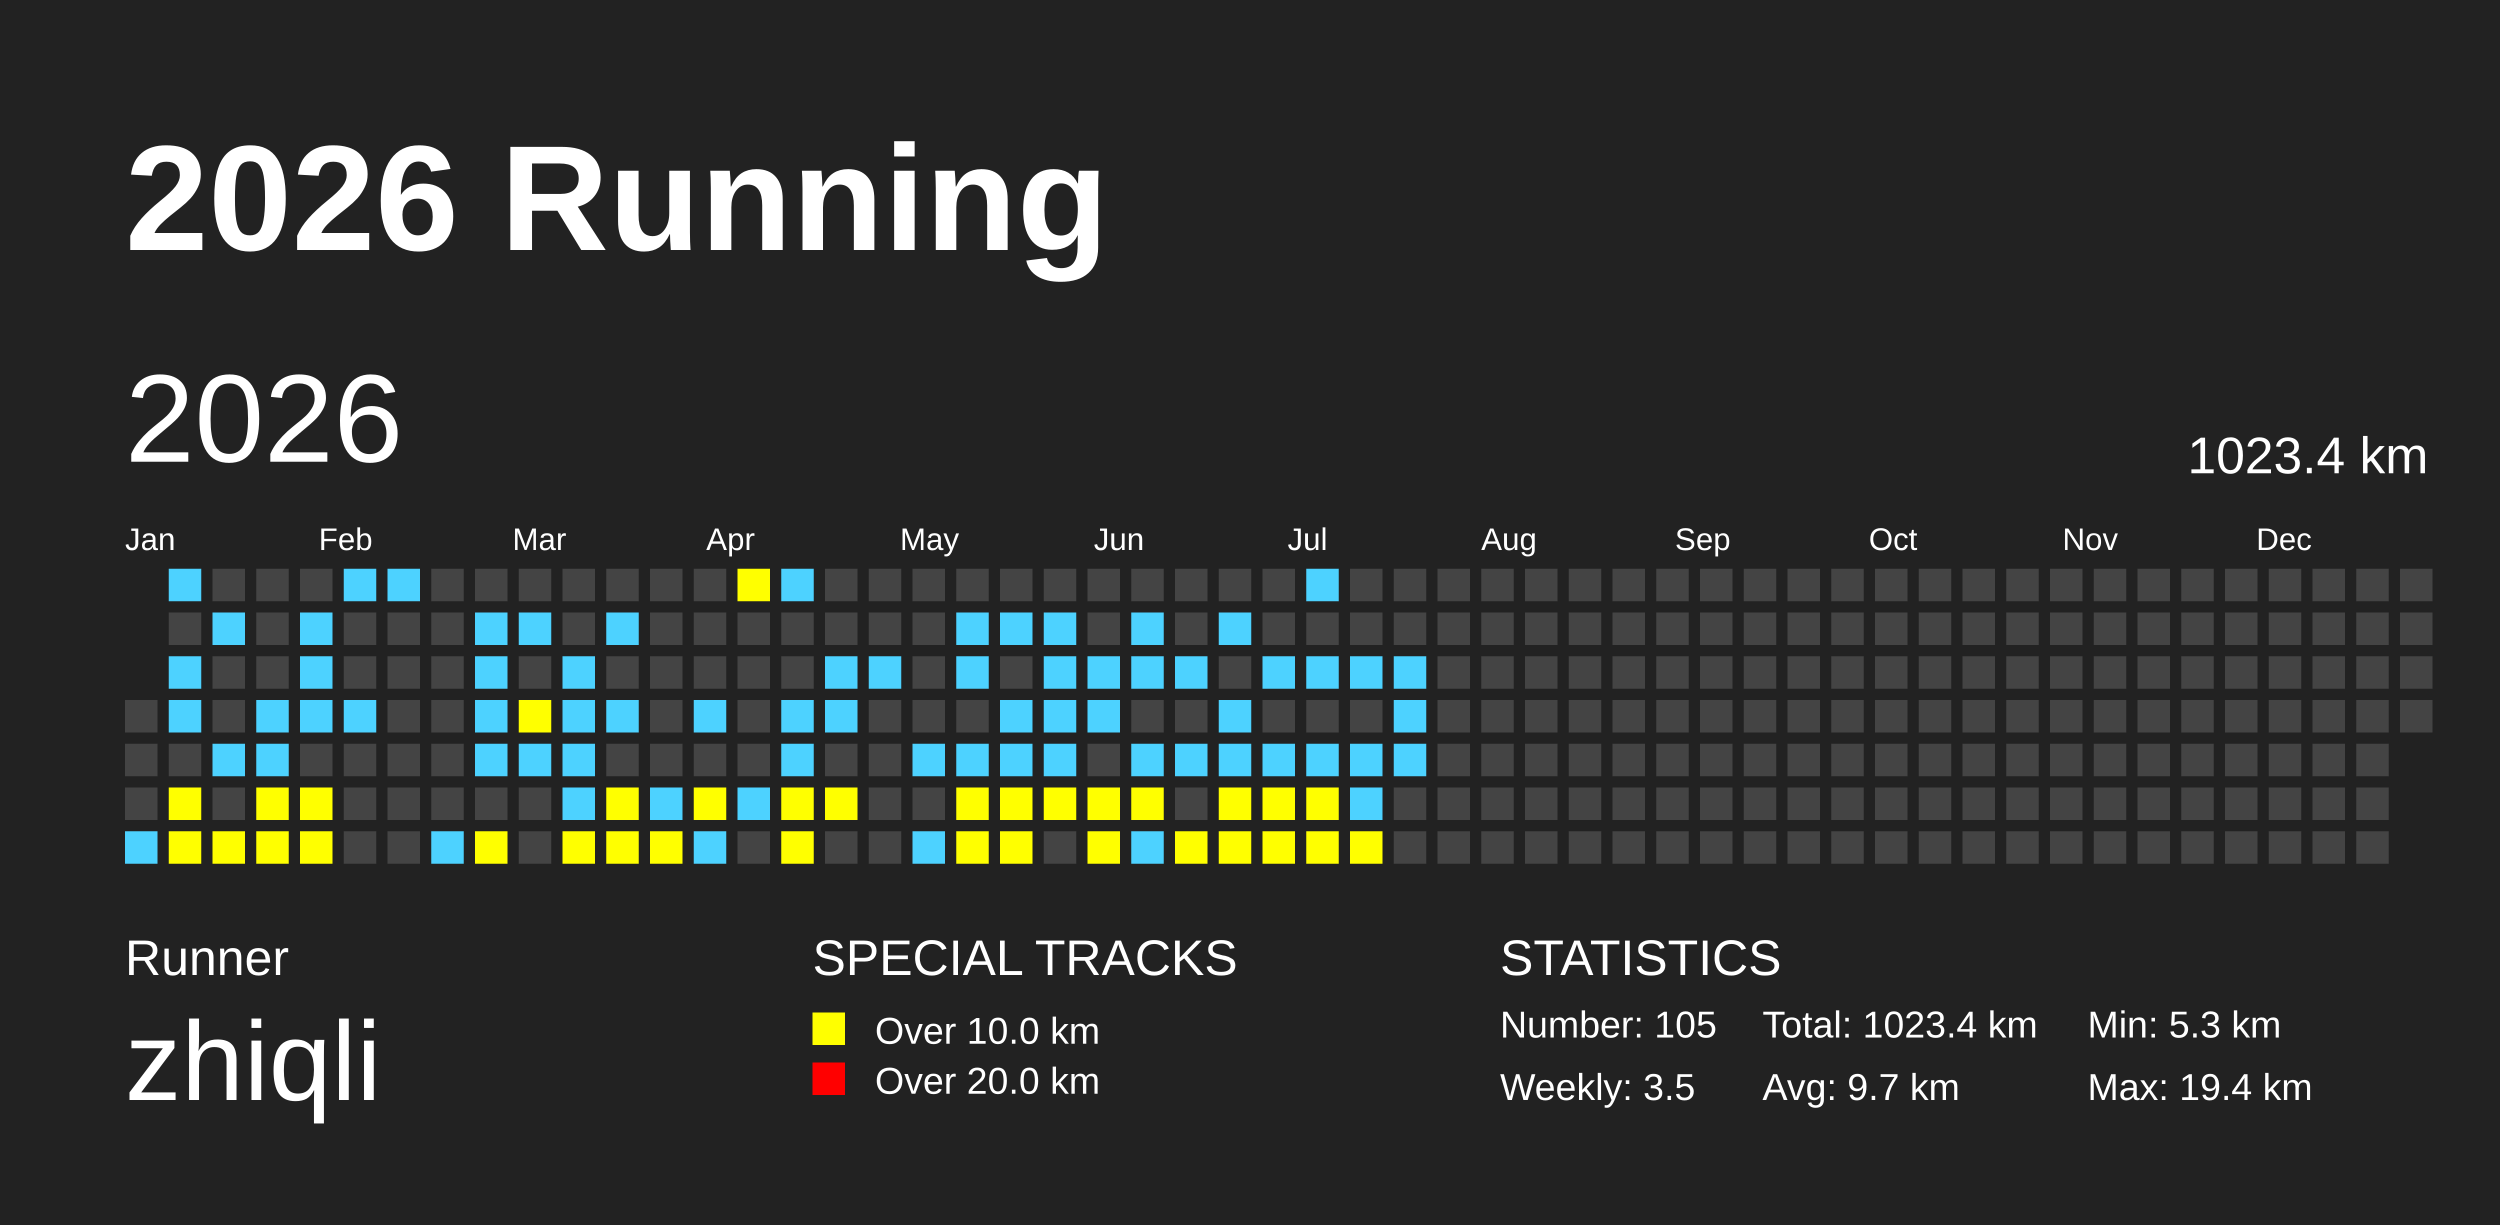
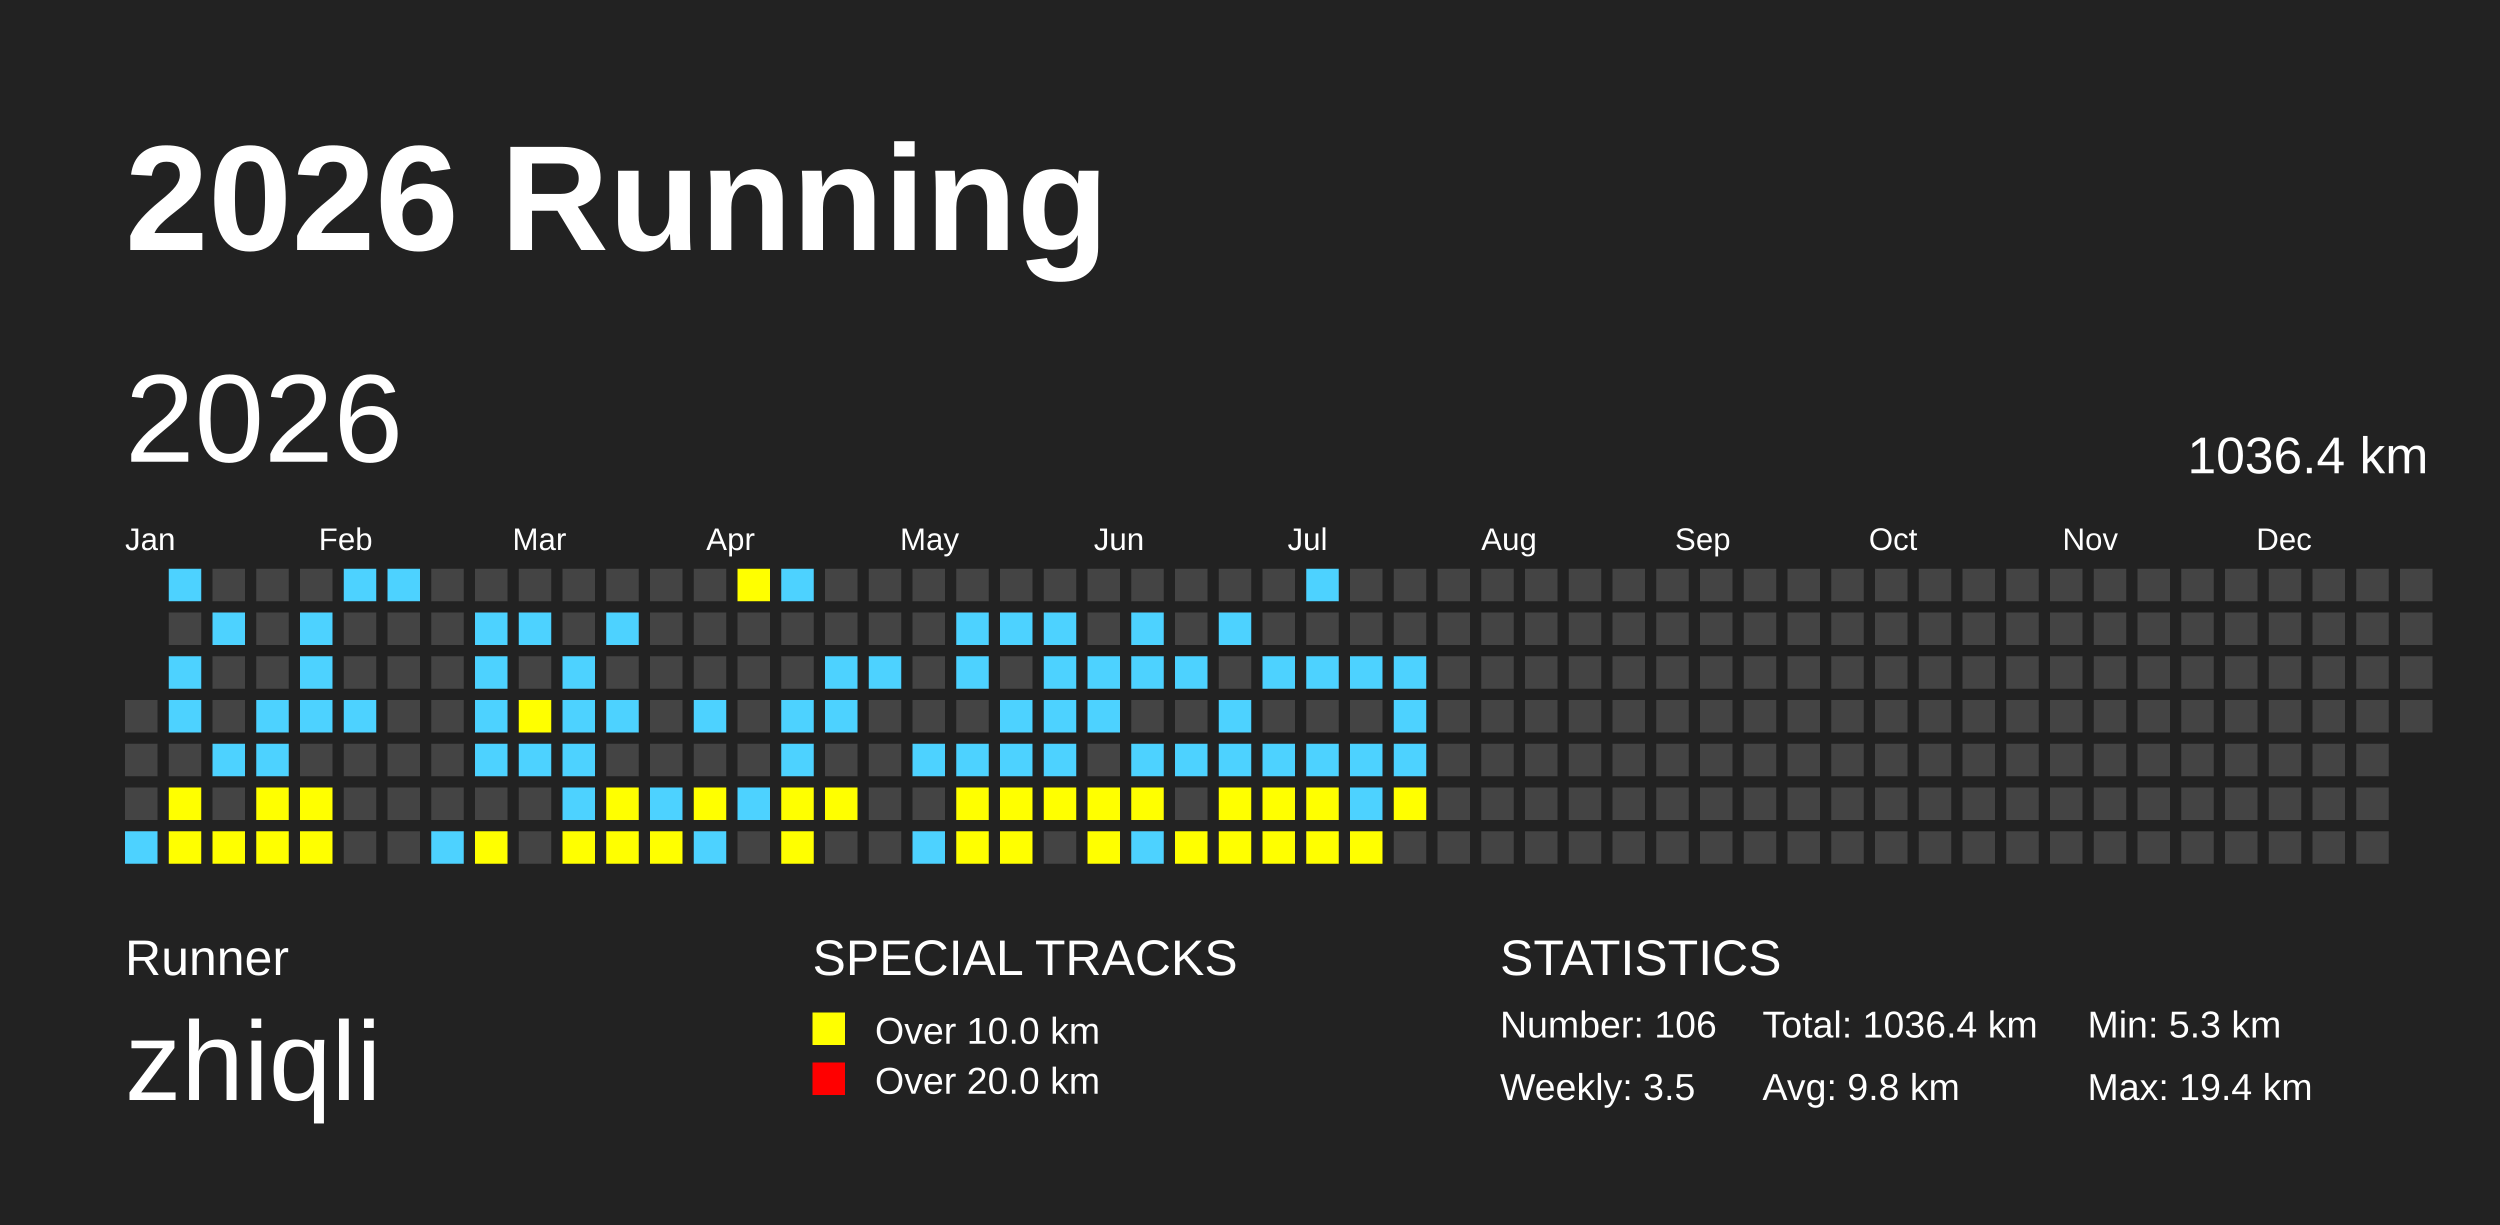
<svg xmlns="http://www.w3.org/2000/svg" baseProfile="full" height="98mm" version="1.1" viewBox="0,0,200,98" width="200mm">
  <defs />
  <rect fill="#222222" height="98" width="200" x="0" y="0" />
  <text fill="#FFFFFF" style="font-size:12px; font-family:Arial; font-weight:bold;" x="10" y="20">2026 Running</text>
  <text fill="#FFFFFF" style="font-size:4px; font-family:Arial" x="10" y="78">Runner</text>
  <text fill="#FFFFFF" style="font-size:9px; font-family:Arial" x="10" y="88">zhiqli</text>
  <text fill="#FFFFFF" style="font-size:4px; font-family:Arial" x="65" y="78">SPECIAL TRACKS</text>
  <rect fill="yellow" height="2.6" width="2.6" x="65" y="81" />
  <text fill="#FFFFFF" style="font-size:3px; font-family:Arial" x="70" y="83.5">Over 10.0 km</text>
  <rect fill="red" height="2.6" width="2.6" x="65" y="85" />
  <text fill="#FFFFFF" style="font-size:3px; font-family:Arial" x="70" y="87.5">Over 20.0 km</text>
  <text fill="#FFFFFF" style="font-size:4px; font-family:Arial" x="120" y="78">STATISTICS</text>
-   <text fill="#FFFFFF" style="font-size:3px; font-family:Arial" x="120" y="83">Number: 105</text>
+   <text fill="#FFFFFF" style="font-size:3px; font-family:Arial" x="120" y="83">Number: 106</text>
  <text fill="#FFFFFF" style="font-size:3px; font-family:Arial" x="120" y="88">Weekly: 3.5</text>
-   <text fill="#FFFFFF" style="font-size:3px; font-family:Arial" x="141" y="83">Total: 1023.4 km</text>
-   <text fill="#FFFFFF" style="font-size:3px; font-family:Arial" x="141" y="88">Avg: 9.7 km</text>
+   <text fill="#FFFFFF" style="font-size:3px; font-family:Arial" x="141" y="83">Total: 1036.4 km</text>
+   <text fill="#FFFFFF" style="font-size:3px; font-family:Arial" x="141" y="88">Avg: 9.8 km</text>
  <text fill="#FFFFFF" style="font-size:3px; font-family:Arial" x="167" y="83">Min: 5.3 km</text>
  <text fill="#FFFFFF" style="font-size:3px; font-family:Arial" x="167" y="88">Max: 19.4 km</text>
  <text dominant-baseline="hanging" fill="#FFFFFF" style="font-size:10.0px; font-family:Arial;" x="10" y="30">2026</text>
-   <text dominant-baseline="hanging" fill="#FFFFFF" style="font-size:4.125px; font-family:Arial;" x="175" y="35">1023.4 km</text>
+   <text dominant-baseline="hanging" fill="#FFFFFF" style="font-size:4.125px; font-family:Arial;" x="175" y="35">1036.4 km</text>
  <text fill="#FFFFFF" style="font-size:2.5px; font-family:Arial" x="10.0" y="44">Jan</text>
  <text fill="#FFFFFF" style="font-size:2.5px; font-family:Arial" x="25.5" y="44">Feb</text>
  <text fill="#FFFFFF" style="font-size:2.5px; font-family:Arial" x="41.0" y="44">Mar</text>
  <text fill="#FFFFFF" style="font-size:2.5px; font-family:Arial" x="56.5" y="44">Apr</text>
  <text fill="#FFFFFF" style="font-size:2.5px; font-family:Arial" x="72.0" y="44">May</text>
  <text fill="#FFFFFF" style="font-size:2.5px; font-family:Arial" x="87.5" y="44">Jun</text>
  <text fill="#FFFFFF" style="font-size:2.5px; font-family:Arial" x="103.0" y="44">Jul</text>
  <text fill="#FFFFFF" style="font-size:2.5px; font-family:Arial" x="118.5" y="44">Aug</text>
  <text fill="#FFFFFF" style="font-size:2.5px; font-family:Arial" x="134.0" y="44">Sep</text>
  <text fill="#FFFFFF" style="font-size:2.5px; font-family:Arial" x="149.5" y="44">Oct</text>
  <text fill="#FFFFFF" style="font-size:2.5px; font-family:Arial" x="165.0" y="44">Nov</text>
  <text fill="#FFFFFF" style="font-size:2.5px; font-family:Arial" x="180.5" y="44">Dec</text>
  <rect fill="#444444" height="2.6" width="2.6" x="10.0" y="56.0" />
  <rect fill="#444444" height="2.6" width="2.6" x="10.0" y="59.5" />
  <rect fill="#444444" height="2.6" width="2.6" x="10.0" y="63.0" />
  <rect fill="#4DD2FF" height="2.6" width="2.6" x="10.0" y="66.5" />
  <rect fill="#4DD2FF" height="2.6" width="2.6" x="13.5" y="45.5" />
  <rect fill="#444444" height="2.6" width="2.6" x="13.5" y="49.0" />
  <rect fill="#4DD2FF" height="2.6" width="2.6" x="13.5" y="52.5" />
  <rect fill="#4DD2FF" height="2.6" width="2.6" x="13.5" y="56.0" />
  <rect fill="#444444" height="2.6" width="2.6" x="13.5" y="59.5" />
  <rect fill="yellow" height="2.6" width="2.6" x="13.5" y="63.0" />
  <rect fill="yellow" height="2.6" width="2.6" x="13.5" y="66.5" />
  <rect fill="#444444" height="2.6" width="2.6" x="17.0" y="45.5" />
  <rect fill="#4DD2FF" height="2.6" width="2.6" x="17.0" y="49.0" />
  <rect fill="#444444" height="2.6" width="2.6" x="17.0" y="52.5" />
  <rect fill="#444444" height="2.6" width="2.6" x="17.0" y="56.0" />
  <rect fill="#4DD2FF" height="2.6" width="2.6" x="17.0" y="59.5" />
  <rect fill="#444444" height="2.6" width="2.6" x="17.0" y="63.0" />
  <rect fill="yellow" height="2.6" width="2.6" x="17.0" y="66.5" />
  <rect fill="#444444" height="2.6" width="2.6" x="20.5" y="45.5" />
  <rect fill="#444444" height="2.6" width="2.6" x="20.5" y="49.0" />
  <rect fill="#444444" height="2.6" width="2.6" x="20.5" y="52.5" />
  <rect fill="#4DD2FF" height="2.6" width="2.6" x="20.5" y="56.0" />
  <rect fill="#4DD2FF" height="2.6" width="2.6" x="20.5" y="59.5" />
  <rect fill="yellow" height="2.6" width="2.6" x="20.5" y="63.0" />
  <rect fill="yellow" height="2.6" width="2.6" x="20.5" y="66.5" />
  <rect fill="#444444" height="2.6" width="2.6" x="24.0" y="45.5" />
  <rect fill="#4DD2FF" height="2.6" width="2.6" x="24.0" y="49.0" />
  <rect fill="#4DD2FF" height="2.6" width="2.6" x="24.0" y="52.5" />
  <rect fill="#4DD2FF" height="2.6" width="2.6" x="24.0" y="56.0" />
  <rect fill="#444444" height="2.6" width="2.6" x="24.0" y="59.5" />
  <rect fill="yellow" height="2.6" width="2.6" x="24.0" y="63.0" />
  <rect fill="yellow" height="2.6" width="2.6" x="24.0" y="66.5" />
  <rect fill="#4DD2FF" height="2.6" width="2.6" x="27.5" y="45.5" />
  <rect fill="#444444" height="2.6" width="2.6" x="27.5" y="49.0" />
  <rect fill="#444444" height="2.6" width="2.6" x="27.5" y="52.5" />
  <rect fill="#4DD2FF" height="2.6" width="2.6" x="27.5" y="56.0" />
  <rect fill="#444444" height="2.6" width="2.6" x="27.5" y="59.5" />
  <rect fill="#444444" height="2.6" width="2.6" x="27.5" y="63.0" />
  <rect fill="#444444" height="2.6" width="2.6" x="27.5" y="66.5" />
  <rect fill="#4DD2FF" height="2.6" width="2.6" x="31.0" y="45.5" />
  <rect fill="#444444" height="2.6" width="2.6" x="31.0" y="49.0" />
  <rect fill="#444444" height="2.6" width="2.6" x="31.0" y="52.5" />
  <rect fill="#444444" height="2.6" width="2.6" x="31.0" y="56.0" />
  <rect fill="#444444" height="2.6" width="2.6" x="31.0" y="59.5" />
  <rect fill="#444444" height="2.6" width="2.6" x="31.0" y="63.0" />
  <rect fill="#444444" height="2.6" width="2.6" x="31.0" y="66.5" />
  <rect fill="#444444" height="2.6" width="2.6" x="34.5" y="45.5" />
  <rect fill="#444444" height="2.6" width="2.6" x="34.5" y="49.0" />
  <rect fill="#444444" height="2.6" width="2.6" x="34.5" y="52.5" />
  <rect fill="#444444" height="2.6" width="2.6" x="34.5" y="56.0" />
  <rect fill="#444444" height="2.6" width="2.6" x="34.5" y="59.5" />
  <rect fill="#444444" height="2.6" width="2.6" x="34.5" y="63.0" />
  <rect fill="#4DD2FF" height="2.6" width="2.6" x="34.5" y="66.5" />
  <rect fill="#444444" height="2.6" width="2.6" x="38.0" y="45.5" />
  <rect fill="#4DD2FF" height="2.6" width="2.6" x="38.0" y="49.0" />
  <rect fill="#4DD2FF" height="2.6" width="2.6" x="38.0" y="52.5" />
  <rect fill="#4DD2FF" height="2.6" width="2.6" x="38.0" y="56.0" />
  <rect fill="#4DD2FF" height="2.6" width="2.6" x="38.0" y="59.5" />
  <rect fill="#444444" height="2.6" width="2.6" x="38.0" y="63.0" />
  <rect fill="yellow" height="2.6" width="2.6" x="38.0" y="66.5" />
  <rect fill="#444444" height="2.6" width="2.6" x="41.5" y="45.5" />
  <rect fill="#4DD2FF" height="2.6" width="2.6" x="41.5" y="49.0" />
  <rect fill="#444444" height="2.6" width="2.6" x="41.5" y="52.5" />
  <rect fill="yellow" height="2.6" width="2.6" x="41.5" y="56.0" />
  <rect fill="#4DD2FF" height="2.6" width="2.6" x="41.5" y="59.5" />
  <rect fill="#444444" height="2.6" width="2.6" x="41.5" y="63.0" />
  <rect fill="#444444" height="2.6" width="2.6" x="41.5" y="66.5" />
  <rect fill="#444444" height="2.6" width="2.6" x="45.0" y="45.5" />
  <rect fill="#444444" height="2.6" width="2.6" x="45.0" y="49.0" />
  <rect fill="#4DD2FF" height="2.6" width="2.6" x="45.0" y="52.5" />
  <rect fill="#4DD2FF" height="2.6" width="2.6" x="45.0" y="56.0" />
  <rect fill="#4DD2FF" height="2.6" width="2.6" x="45.0" y="59.5" />
  <rect fill="#4DD2FF" height="2.6" width="2.6" x="45.0" y="63.0" />
  <rect fill="yellow" height="2.6" width="2.6" x="45.0" y="66.5" />
  <rect fill="#444444" height="2.6" width="2.6" x="48.5" y="45.5" />
  <rect fill="#4DD2FF" height="2.6" width="2.6" x="48.5" y="49.0" />
  <rect fill="#444444" height="2.6" width="2.6" x="48.5" y="52.5" />
  <rect fill="#4DD2FF" height="2.6" width="2.6" x="48.5" y="56.0" />
  <rect fill="#444444" height="2.6" width="2.6" x="48.5" y="59.5" />
  <rect fill="yellow" height="2.6" width="2.6" x="48.5" y="63.0" />
  <rect fill="yellow" height="2.6" width="2.6" x="48.5" y="66.5" />
  <rect fill="#444444" height="2.6" width="2.6" x="52.0" y="45.5" />
  <rect fill="#444444" height="2.6" width="2.6" x="52.0" y="49.0" />
  <rect fill="#444444" height="2.6" width="2.6" x="52.0" y="52.5" />
  <rect fill="#444444" height="2.6" width="2.6" x="52.0" y="56.0" />
  <rect fill="#444444" height="2.6" width="2.6" x="52.0" y="59.5" />
  <rect fill="#4DD2FF" height="2.6" width="2.6" x="52.0" y="63.0" />
  <rect fill="yellow" height="2.6" width="2.6" x="52.0" y="66.5" />
  <rect fill="#444444" height="2.6" width="2.6" x="55.5" y="45.5" />
  <rect fill="#444444" height="2.6" width="2.6" x="55.5" y="49.0" />
  <rect fill="#444444" height="2.6" width="2.6" x="55.5" y="52.5" />
  <rect fill="#4DD2FF" height="2.6" width="2.6" x="55.5" y="56.0" />
  <rect fill="#444444" height="2.6" width="2.6" x="55.5" y="59.5" />
  <rect fill="yellow" height="2.6" width="2.6" x="55.5" y="63.0" />
  <rect fill="#4DD2FF" height="2.6" width="2.6" x="55.5" y="66.5" />
  <rect fill="yellow" height="2.6" width="2.6" x="59.0" y="45.5" />
  <rect fill="#444444" height="2.6" width="2.6" x="59.0" y="49.0" />
  <rect fill="#444444" height="2.6" width="2.6" x="59.0" y="52.5" />
  <rect fill="#444444" height="2.6" width="2.6" x="59.0" y="56.0" />
  <rect fill="#444444" height="2.6" width="2.6" x="59.0" y="59.5" />
  <rect fill="#4DD2FF" height="2.6" width="2.6" x="59.0" y="63.0" />
  <rect fill="#444444" height="2.6" width="2.6" x="59.0" y="66.5" />
  <rect fill="#4DD2FF" height="2.6" width="2.6" x="62.5" y="45.5" />
  <rect fill="#444444" height="2.6" width="2.6" x="62.5" y="49.0" />
  <rect fill="#444444" height="2.6" width="2.6" x="62.5" y="52.5" />
  <rect fill="#4DD2FF" height="2.6" width="2.6" x="62.5" y="56.0" />
  <rect fill="#4DD2FF" height="2.6" width="2.6" x="62.5" y="59.5" />
  <rect fill="yellow" height="2.6" width="2.6" x="62.5" y="63.0" />
  <rect fill="yellow" height="2.6" width="2.6" x="62.5" y="66.5" />
  <rect fill="#444444" height="2.6" width="2.6" x="66.0" y="45.5" />
  <rect fill="#444444" height="2.6" width="2.6" x="66.0" y="49.0" />
  <rect fill="#4DD2FF" height="2.6" width="2.6" x="66.0" y="52.5" />
  <rect fill="#4DD2FF" height="2.6" width="2.6" x="66.0" y="56.0" />
  <rect fill="#444444" height="2.6" width="2.6" x="66.0" y="59.5" />
  <rect fill="yellow" height="2.6" width="2.6" x="66.0" y="63.0" />
  <rect fill="#444444" height="2.6" width="2.6" x="66.0" y="66.5" />
  <rect fill="#444444" height="2.6" width="2.6" x="69.5" y="45.5" />
  <rect fill="#444444" height="2.6" width="2.6" x="69.5" y="49.0" />
  <rect fill="#4DD2FF" height="2.6" width="2.6" x="69.5" y="52.5" />
  <rect fill="#444444" height="2.6" width="2.6" x="69.5" y="56.0" />
  <rect fill="#444444" height="2.6" width="2.6" x="69.5" y="59.5" />
  <rect fill="#444444" height="2.6" width="2.6" x="69.5" y="63.0" />
  <rect fill="#444444" height="2.6" width="2.6" x="69.5" y="66.5" />
  <rect fill="#444444" height="2.6" width="2.6" x="73.0" y="45.5" />
  <rect fill="#444444" height="2.6" width="2.6" x="73.0" y="49.0" />
  <rect fill="#444444" height="2.6" width="2.6" x="73.0" y="52.5" />
  <rect fill="#444444" height="2.6" width="2.6" x="73.0" y="56.0" />
  <rect fill="#4DD2FF" height="2.6" width="2.6" x="73.0" y="59.5" />
  <rect fill="#444444" height="2.6" width="2.6" x="73.0" y="63.0" />
  <rect fill="#4DD2FF" height="2.6" width="2.6" x="73.0" y="66.5" />
  <rect fill="#444444" height="2.6" width="2.6" x="76.5" y="45.5" />
  <rect fill="#4DD2FF" height="2.6" width="2.6" x="76.5" y="49.0" />
  <rect fill="#4DD2FF" height="2.6" width="2.6" x="76.5" y="52.5" />
  <rect fill="#444444" height="2.6" width="2.6" x="76.5" y="56.0" />
  <rect fill="#4DD2FF" height="2.6" width="2.6" x="76.5" y="59.5" />
  <rect fill="yellow" height="2.6" width="2.6" x="76.5" y="63.0" />
  <rect fill="yellow" height="2.6" width="2.6" x="76.5" y="66.5" />
  <rect fill="#444444" height="2.6" width="2.6" x="80.0" y="45.5" />
  <rect fill="#4DD2FF" height="2.6" width="2.6" x="80.0" y="49.0" />
  <rect fill="#444444" height="2.6" width="2.6" x="80.0" y="52.5" />
  <rect fill="#4DD2FF" height="2.6" width="2.6" x="80.0" y="56.0" />
  <rect fill="#4DD2FF" height="2.6" width="2.6" x="80.0" y="59.5" />
  <rect fill="yellow" height="2.6" width="2.6" x="80.0" y="63.0" />
  <rect fill="yellow" height="2.6" width="2.6" x="80.0" y="66.5" />
  <rect fill="#444444" height="2.6" width="2.6" x="83.5" y="45.5" />
  <rect fill="#4DD2FF" height="2.6" width="2.6" x="83.5" y="49.0" />
  <rect fill="#4DD2FF" height="2.6" width="2.6" x="83.5" y="52.5" />
  <rect fill="#4DD2FF" height="2.6" width="2.6" x="83.5" y="56.0" />
  <rect fill="#4DD2FF" height="2.6" width="2.6" x="83.5" y="59.5" />
  <rect fill="yellow" height="2.6" width="2.6" x="83.5" y="63.0" />
  <rect fill="#444444" height="2.6" width="2.6" x="83.5" y="66.5" />
  <rect fill="#444444" height="2.6" width="2.6" x="87.0" y="45.5" />
  <rect fill="#444444" height="2.6" width="2.6" x="87.0" y="49.0" />
  <rect fill="#4DD2FF" height="2.6" width="2.6" x="87.0" y="52.5" />
  <rect fill="#4DD2FF" height="2.6" width="2.6" x="87.0" y="56.0" />
  <rect fill="#444444" height="2.6" width="2.6" x="87.0" y="59.5" />
  <rect fill="yellow" height="2.6" width="2.6" x="87.0" y="63.0" />
  <rect fill="yellow" height="2.6" width="2.6" x="87.0" y="66.5" />
  <rect fill="#444444" height="2.6" width="2.6" x="90.5" y="45.5" />
  <rect fill="#4DD2FF" height="2.6" width="2.6" x="90.5" y="49.0" />
  <rect fill="#4DD2FF" height="2.6" width="2.6" x="90.5" y="52.5" />
  <rect fill="#444444" height="2.6" width="2.6" x="90.5" y="56.0" />
  <rect fill="#4DD2FF" height="2.6" width="2.6" x="90.5" y="59.5" />
  <rect fill="yellow" height="2.6" width="2.6" x="90.5" y="63.0" />
  <rect fill="#4DD2FF" height="2.6" width="2.6" x="90.5" y="66.5" />
  <rect fill="#444444" height="2.6" width="2.6" x="94.0" y="45.5" />
  <rect fill="#444444" height="2.6" width="2.6" x="94.0" y="49.0" />
  <rect fill="#4DD2FF" height="2.6" width="2.6" x="94.0" y="52.5" />
  <rect fill="#444444" height="2.6" width="2.6" x="94.0" y="56.0" />
  <rect fill="#4DD2FF" height="2.6" width="2.6" x="94.0" y="59.5" />
  <rect fill="#444444" height="2.6" width="2.6" x="94.0" y="63.0" />
  <rect fill="yellow" height="2.6" width="2.6" x="94.0" y="66.5" />
  <rect fill="#444444" height="2.6" width="2.6" x="97.5" y="45.5" />
  <rect fill="#4DD2FF" height="2.6" width="2.6" x="97.5" y="49.0" />
  <rect fill="#444444" height="2.6" width="2.6" x="97.5" y="52.5" />
  <rect fill="#4DD2FF" height="2.6" width="2.6" x="97.5" y="56.0" />
  <rect fill="#4DD2FF" height="2.6" width="2.6" x="97.5" y="59.5" />
  <rect fill="yellow" height="2.6" width="2.6" x="97.5" y="63.0" />
  <rect fill="yellow" height="2.6" width="2.6" x="97.5" y="66.5" />
  <rect fill="#444444" height="2.6" width="2.6" x="101.0" y="45.5" />
  <rect fill="#444444" height="2.6" width="2.6" x="101.0" y="49.0" />
  <rect fill="#4DD2FF" height="2.6" width="2.6" x="101.0" y="52.5" />
  <rect fill="#444444" height="2.6" width="2.6" x="101.0" y="56.0" />
  <rect fill="#4DD2FF" height="2.6" width="2.6" x="101.0" y="59.5" />
  <rect fill="yellow" height="2.6" width="2.6" x="101.0" y="63.0" />
  <rect fill="yellow" height="2.6" width="2.6" x="101.0" y="66.5" />
  <rect fill="#4DD2FF" height="2.6" width="2.6" x="104.5" y="45.5" />
  <rect fill="#444444" height="2.6" width="2.6" x="104.5" y="49.0" />
  <rect fill="#4DD2FF" height="2.6" width="2.6" x="104.5" y="52.5" />
  <rect fill="#444444" height="2.6" width="2.6" x="104.5" y="56.0" />
  <rect fill="#4DD2FF" height="2.6" width="2.6" x="104.5" y="59.5" />
  <rect fill="yellow" height="2.6" width="2.6" x="104.5" y="63.0" />
  <rect fill="yellow" height="2.6" width="2.6" x="104.5" y="66.5" />
  <rect fill="#444444" height="2.6" width="2.6" x="108.0" y="45.5" />
  <rect fill="#444444" height="2.6" width="2.6" x="108.0" y="49.0" />
  <rect fill="#4DD2FF" height="2.6" width="2.6" x="108.0" y="52.5" />
  <rect fill="#444444" height="2.6" width="2.6" x="108.0" y="56.0" />
  <rect fill="#4DD2FF" height="2.6" width="2.6" x="108.0" y="59.5" />
  <rect fill="#4DD2FF" height="2.6" width="2.6" x="108.0" y="63.0" />
  <rect fill="yellow" height="2.6" width="2.6" x="108.0" y="66.5" />
  <rect fill="#444444" height="2.6" width="2.6" x="111.5" y="45.5" />
  <rect fill="#444444" height="2.6" width="2.6" x="111.5" y="49.0" />
  <rect fill="#4DD2FF" height="2.6" width="2.6" x="111.5" y="52.5" />
  <rect fill="#4DD2FF" height="2.6" width="2.6" x="111.5" y="56.0" />
  <rect fill="#4DD2FF" height="2.6" width="2.6" x="111.5" y="59.5" />
-   <rect fill="#444444" height="2.6" width="2.6" x="111.5" y="63.0" />
+   <rect fill="yellow" height="2.6" width="2.6" x="111.5" y="63.0" />
  <rect fill="#444444" height="2.6" width="2.6" x="111.5" y="66.5" />
  <rect fill="#444444" height="2.6" width="2.6" x="115.0" y="45.5" />
  <rect fill="#444444" height="2.6" width="2.6" x="115.0" y="49.0" />
  <rect fill="#444444" height="2.6" width="2.6" x="115.0" y="52.5" />
  <rect fill="#444444" height="2.6" width="2.6" x="115.0" y="56.0" />
  <rect fill="#444444" height="2.6" width="2.6" x="115.0" y="59.5" />
  <rect fill="#444444" height="2.6" width="2.6" x="115.0" y="63.0" />
  <rect fill="#444444" height="2.6" width="2.6" x="115.0" y="66.5" />
  <rect fill="#444444" height="2.6" width="2.6" x="118.5" y="45.5" />
  <rect fill="#444444" height="2.6" width="2.6" x="118.5" y="49.0" />
  <rect fill="#444444" height="2.6" width="2.6" x="118.5" y="52.5" />
  <rect fill="#444444" height="2.6" width="2.6" x="118.5" y="56.0" />
  <rect fill="#444444" height="2.6" width="2.6" x="118.5" y="59.5" />
  <rect fill="#444444" height="2.6" width="2.6" x="118.5" y="63.0" />
  <rect fill="#444444" height="2.6" width="2.6" x="118.5" y="66.5" />
  <rect fill="#444444" height="2.6" width="2.6" x="122.0" y="45.5" />
  <rect fill="#444444" height="2.6" width="2.6" x="122.0" y="49.0" />
  <rect fill="#444444" height="2.6" width="2.6" x="122.0" y="52.5" />
  <rect fill="#444444" height="2.6" width="2.6" x="122.0" y="56.0" />
  <rect fill="#444444" height="2.6" width="2.6" x="122.0" y="59.5" />
  <rect fill="#444444" height="2.6" width="2.6" x="122.0" y="63.0" />
  <rect fill="#444444" height="2.6" width="2.6" x="122.0" y="66.5" />
  <rect fill="#444444" height="2.6" width="2.6" x="125.5" y="45.5" />
  <rect fill="#444444" height="2.6" width="2.6" x="125.5" y="49.0" />
  <rect fill="#444444" height="2.6" width="2.6" x="125.5" y="52.5" />
  <rect fill="#444444" height="2.6" width="2.6" x="125.5" y="56.0" />
  <rect fill="#444444" height="2.6" width="2.6" x="125.5" y="59.5" />
  <rect fill="#444444" height="2.6" width="2.6" x="125.5" y="63.0" />
  <rect fill="#444444" height="2.6" width="2.6" x="125.5" y="66.5" />
  <rect fill="#444444" height="2.6" width="2.6" x="129.0" y="45.5" />
  <rect fill="#444444" height="2.6" width="2.6" x="129.0" y="49.0" />
  <rect fill="#444444" height="2.6" width="2.6" x="129.0" y="52.5" />
  <rect fill="#444444" height="2.6" width="2.6" x="129.0" y="56.0" />
  <rect fill="#444444" height="2.6" width="2.6" x="129.0" y="59.5" />
  <rect fill="#444444" height="2.6" width="2.6" x="129.0" y="63.0" />
  <rect fill="#444444" height="2.6" width="2.6" x="129.0" y="66.5" />
  <rect fill="#444444" height="2.6" width="2.6" x="132.5" y="45.5" />
  <rect fill="#444444" height="2.6" width="2.6" x="132.5" y="49.0" />
  <rect fill="#444444" height="2.6" width="2.6" x="132.5" y="52.5" />
  <rect fill="#444444" height="2.6" width="2.6" x="132.5" y="56.0" />
  <rect fill="#444444" height="2.6" width="2.6" x="132.5" y="59.5" />
  <rect fill="#444444" height="2.6" width="2.6" x="132.5" y="63.0" />
  <rect fill="#444444" height="2.6" width="2.6" x="132.5" y="66.5" />
  <rect fill="#444444" height="2.6" width="2.6" x="136.0" y="45.5" />
  <rect fill="#444444" height="2.6" width="2.6" x="136.0" y="49.0" />
  <rect fill="#444444" height="2.6" width="2.6" x="136.0" y="52.5" />
  <rect fill="#444444" height="2.6" width="2.6" x="136.0" y="56.0" />
  <rect fill="#444444" height="2.6" width="2.6" x="136.0" y="59.5" />
  <rect fill="#444444" height="2.6" width="2.6" x="136.0" y="63.0" />
  <rect fill="#444444" height="2.6" width="2.6" x="136.0" y="66.5" />
  <rect fill="#444444" height="2.6" width="2.6" x="139.5" y="45.5" />
  <rect fill="#444444" height="2.6" width="2.6" x="139.5" y="49.0" />
  <rect fill="#444444" height="2.6" width="2.6" x="139.5" y="52.5" />
  <rect fill="#444444" height="2.6" width="2.6" x="139.5" y="56.0" />
  <rect fill="#444444" height="2.6" width="2.6" x="139.5" y="59.5" />
  <rect fill="#444444" height="2.6" width="2.6" x="139.5" y="63.0" />
  <rect fill="#444444" height="2.6" width="2.6" x="139.5" y="66.5" />
  <rect fill="#444444" height="2.6" width="2.6" x="143.0" y="45.5" />
  <rect fill="#444444" height="2.6" width="2.6" x="143.0" y="49.0" />
  <rect fill="#444444" height="2.6" width="2.6" x="143.0" y="52.5" />
  <rect fill="#444444" height="2.6" width="2.6" x="143.0" y="56.0" />
  <rect fill="#444444" height="2.6" width="2.6" x="143.0" y="59.5" />
  <rect fill="#444444" height="2.6" width="2.6" x="143.0" y="63.0" />
  <rect fill="#444444" height="2.6" width="2.6" x="143.0" y="66.5" />
  <rect fill="#444444" height="2.6" width="2.6" x="146.5" y="45.5" />
  <rect fill="#444444" height="2.6" width="2.6" x="146.5" y="49.0" />
  <rect fill="#444444" height="2.6" width="2.6" x="146.5" y="52.5" />
  <rect fill="#444444" height="2.6" width="2.6" x="146.5" y="56.0" />
  <rect fill="#444444" height="2.6" width="2.6" x="146.5" y="59.5" />
  <rect fill="#444444" height="2.6" width="2.6" x="146.5" y="63.0" />
  <rect fill="#444444" height="2.6" width="2.6" x="146.5" y="66.5" />
  <rect fill="#444444" height="2.6" width="2.6" x="150.0" y="45.5" />
  <rect fill="#444444" height="2.6" width="2.6" x="150.0" y="49.0" />
  <rect fill="#444444" height="2.6" width="2.6" x="150.0" y="52.5" />
  <rect fill="#444444" height="2.6" width="2.6" x="150.0" y="56.0" />
  <rect fill="#444444" height="2.6" width="2.6" x="150.0" y="59.5" />
  <rect fill="#444444" height="2.6" width="2.6" x="150.0" y="63.0" />
  <rect fill="#444444" height="2.6" width="2.6" x="150.0" y="66.5" />
  <rect fill="#444444" height="2.6" width="2.6" x="153.5" y="45.5" />
  <rect fill="#444444" height="2.6" width="2.6" x="153.5" y="49.0" />
  <rect fill="#444444" height="2.6" width="2.6" x="153.5" y="52.5" />
  <rect fill="#444444" height="2.6" width="2.6" x="153.5" y="56.0" />
  <rect fill="#444444" height="2.6" width="2.6" x="153.5" y="59.5" />
  <rect fill="#444444" height="2.6" width="2.6" x="153.5" y="63.0" />
  <rect fill="#444444" height="2.6" width="2.6" x="153.5" y="66.5" />
  <rect fill="#444444" height="2.6" width="2.6" x="157.0" y="45.5" />
  <rect fill="#444444" height="2.6" width="2.6" x="157.0" y="49.0" />
  <rect fill="#444444" height="2.6" width="2.6" x="157.0" y="52.5" />
  <rect fill="#444444" height="2.6" width="2.6" x="157.0" y="56.0" />
  <rect fill="#444444" height="2.6" width="2.6" x="157.0" y="59.5" />
  <rect fill="#444444" height="2.6" width="2.6" x="157.0" y="63.0" />
  <rect fill="#444444" height="2.6" width="2.6" x="157.0" y="66.5" />
  <rect fill="#444444" height="2.6" width="2.6" x="160.5" y="45.5" />
  <rect fill="#444444" height="2.6" width="2.6" x="160.5" y="49.0" />
  <rect fill="#444444" height="2.6" width="2.6" x="160.5" y="52.5" />
  <rect fill="#444444" height="2.6" width="2.6" x="160.5" y="56.0" />
  <rect fill="#444444" height="2.6" width="2.6" x="160.5" y="59.5" />
  <rect fill="#444444" height="2.6" width="2.6" x="160.5" y="63.0" />
  <rect fill="#444444" height="2.6" width="2.6" x="160.5" y="66.5" />
  <rect fill="#444444" height="2.6" width="2.6" x="164.0" y="45.5" />
  <rect fill="#444444" height="2.6" width="2.6" x="164.0" y="49.0" />
  <rect fill="#444444" height="2.6" width="2.6" x="164.0" y="52.5" />
  <rect fill="#444444" height="2.6" width="2.6" x="164.0" y="56.0" />
  <rect fill="#444444" height="2.6" width="2.6" x="164.0" y="59.5" />
  <rect fill="#444444" height="2.6" width="2.6" x="164.0" y="63.0" />
  <rect fill="#444444" height="2.6" width="2.6" x="164.0" y="66.5" />
  <rect fill="#444444" height="2.6" width="2.6" x="167.5" y="45.5" />
  <rect fill="#444444" height="2.6" width="2.6" x="167.5" y="49.0" />
  <rect fill="#444444" height="2.6" width="2.6" x="167.5" y="52.5" />
  <rect fill="#444444" height="2.6" width="2.6" x="167.5" y="56.0" />
  <rect fill="#444444" height="2.6" width="2.6" x="167.5" y="59.5" />
  <rect fill="#444444" height="2.6" width="2.6" x="167.5" y="63.0" />
  <rect fill="#444444" height="2.6" width="2.6" x="167.5" y="66.5" />
  <rect fill="#444444" height="2.6" width="2.6" x="171.0" y="45.5" />
  <rect fill="#444444" height="2.6" width="2.6" x="171.0" y="49.0" />
  <rect fill="#444444" height="2.6" width="2.6" x="171.0" y="52.5" />
  <rect fill="#444444" height="2.6" width="2.6" x="171.0" y="56.0" />
  <rect fill="#444444" height="2.6" width="2.6" x="171.0" y="59.5" />
  <rect fill="#444444" height="2.6" width="2.6" x="171.0" y="63.0" />
  <rect fill="#444444" height="2.6" width="2.6" x="171.0" y="66.5" />
  <rect fill="#444444" height="2.6" width="2.6" x="174.5" y="45.5" />
  <rect fill="#444444" height="2.6" width="2.6" x="174.5" y="49.0" />
  <rect fill="#444444" height="2.6" width="2.6" x="174.5" y="52.5" />
  <rect fill="#444444" height="2.6" width="2.6" x="174.5" y="56.0" />
  <rect fill="#444444" height="2.6" width="2.6" x="174.5" y="59.5" />
  <rect fill="#444444" height="2.6" width="2.6" x="174.5" y="63.0" />
  <rect fill="#444444" height="2.6" width="2.6" x="174.5" y="66.5" />
  <rect fill="#444444" height="2.6" width="2.6" x="178.0" y="45.5" />
  <rect fill="#444444" height="2.6" width="2.6" x="178.0" y="49.0" />
  <rect fill="#444444" height="2.6" width="2.6" x="178.0" y="52.5" />
  <rect fill="#444444" height="2.6" width="2.6" x="178.0" y="56.0" />
  <rect fill="#444444" height="2.6" width="2.6" x="178.0" y="59.5" />
  <rect fill="#444444" height="2.6" width="2.6" x="178.0" y="63.0" />
  <rect fill="#444444" height="2.6" width="2.6" x="178.0" y="66.5" />
  <rect fill="#444444" height="2.6" width="2.6" x="181.5" y="45.5" />
  <rect fill="#444444" height="2.6" width="2.6" x="181.5" y="49.0" />
  <rect fill="#444444" height="2.6" width="2.6" x="181.5" y="52.5" />
  <rect fill="#444444" height="2.6" width="2.6" x="181.5" y="56.0" />
  <rect fill="#444444" height="2.6" width="2.6" x="181.5" y="59.5" />
  <rect fill="#444444" height="2.6" width="2.6" x="181.5" y="63.0" />
  <rect fill="#444444" height="2.6" width="2.6" x="181.5" y="66.5" />
  <rect fill="#444444" height="2.6" width="2.6" x="185.0" y="45.5" />
  <rect fill="#444444" height="2.6" width="2.6" x="185.0" y="49.0" />
  <rect fill="#444444" height="2.6" width="2.6" x="185.0" y="52.5" />
  <rect fill="#444444" height="2.6" width="2.6" x="185.0" y="56.0" />
  <rect fill="#444444" height="2.6" width="2.6" x="185.0" y="59.5" />
  <rect fill="#444444" height="2.6" width="2.6" x="185.0" y="63.0" />
  <rect fill="#444444" height="2.6" width="2.6" x="185.0" y="66.5" />
  <rect fill="#444444" height="2.6" width="2.6" x="188.5" y="45.5" />
  <rect fill="#444444" height="2.6" width="2.6" x="188.5" y="49.0" />
  <rect fill="#444444" height="2.6" width="2.6" x="188.5" y="52.5" />
  <rect fill="#444444" height="2.6" width="2.6" x="188.5" y="56.0" />
  <rect fill="#444444" height="2.6" width="2.6" x="188.5" y="59.5" />
  <rect fill="#444444" height="2.6" width="2.6" x="188.5" y="63.0" />
  <rect fill="#444444" height="2.6" width="2.6" x="188.5" y="66.5" />
  <rect fill="#444444" height="2.6" width="2.6" x="192.0" y="45.5" />
  <rect fill="#444444" height="2.6" width="2.6" x="192.0" y="49.0" />
  <rect fill="#444444" height="2.6" width="2.6" x="192.0" y="52.5" />
  <rect fill="#444444" height="2.6" width="2.6" x="192.0" y="56.0" />
</svg>
